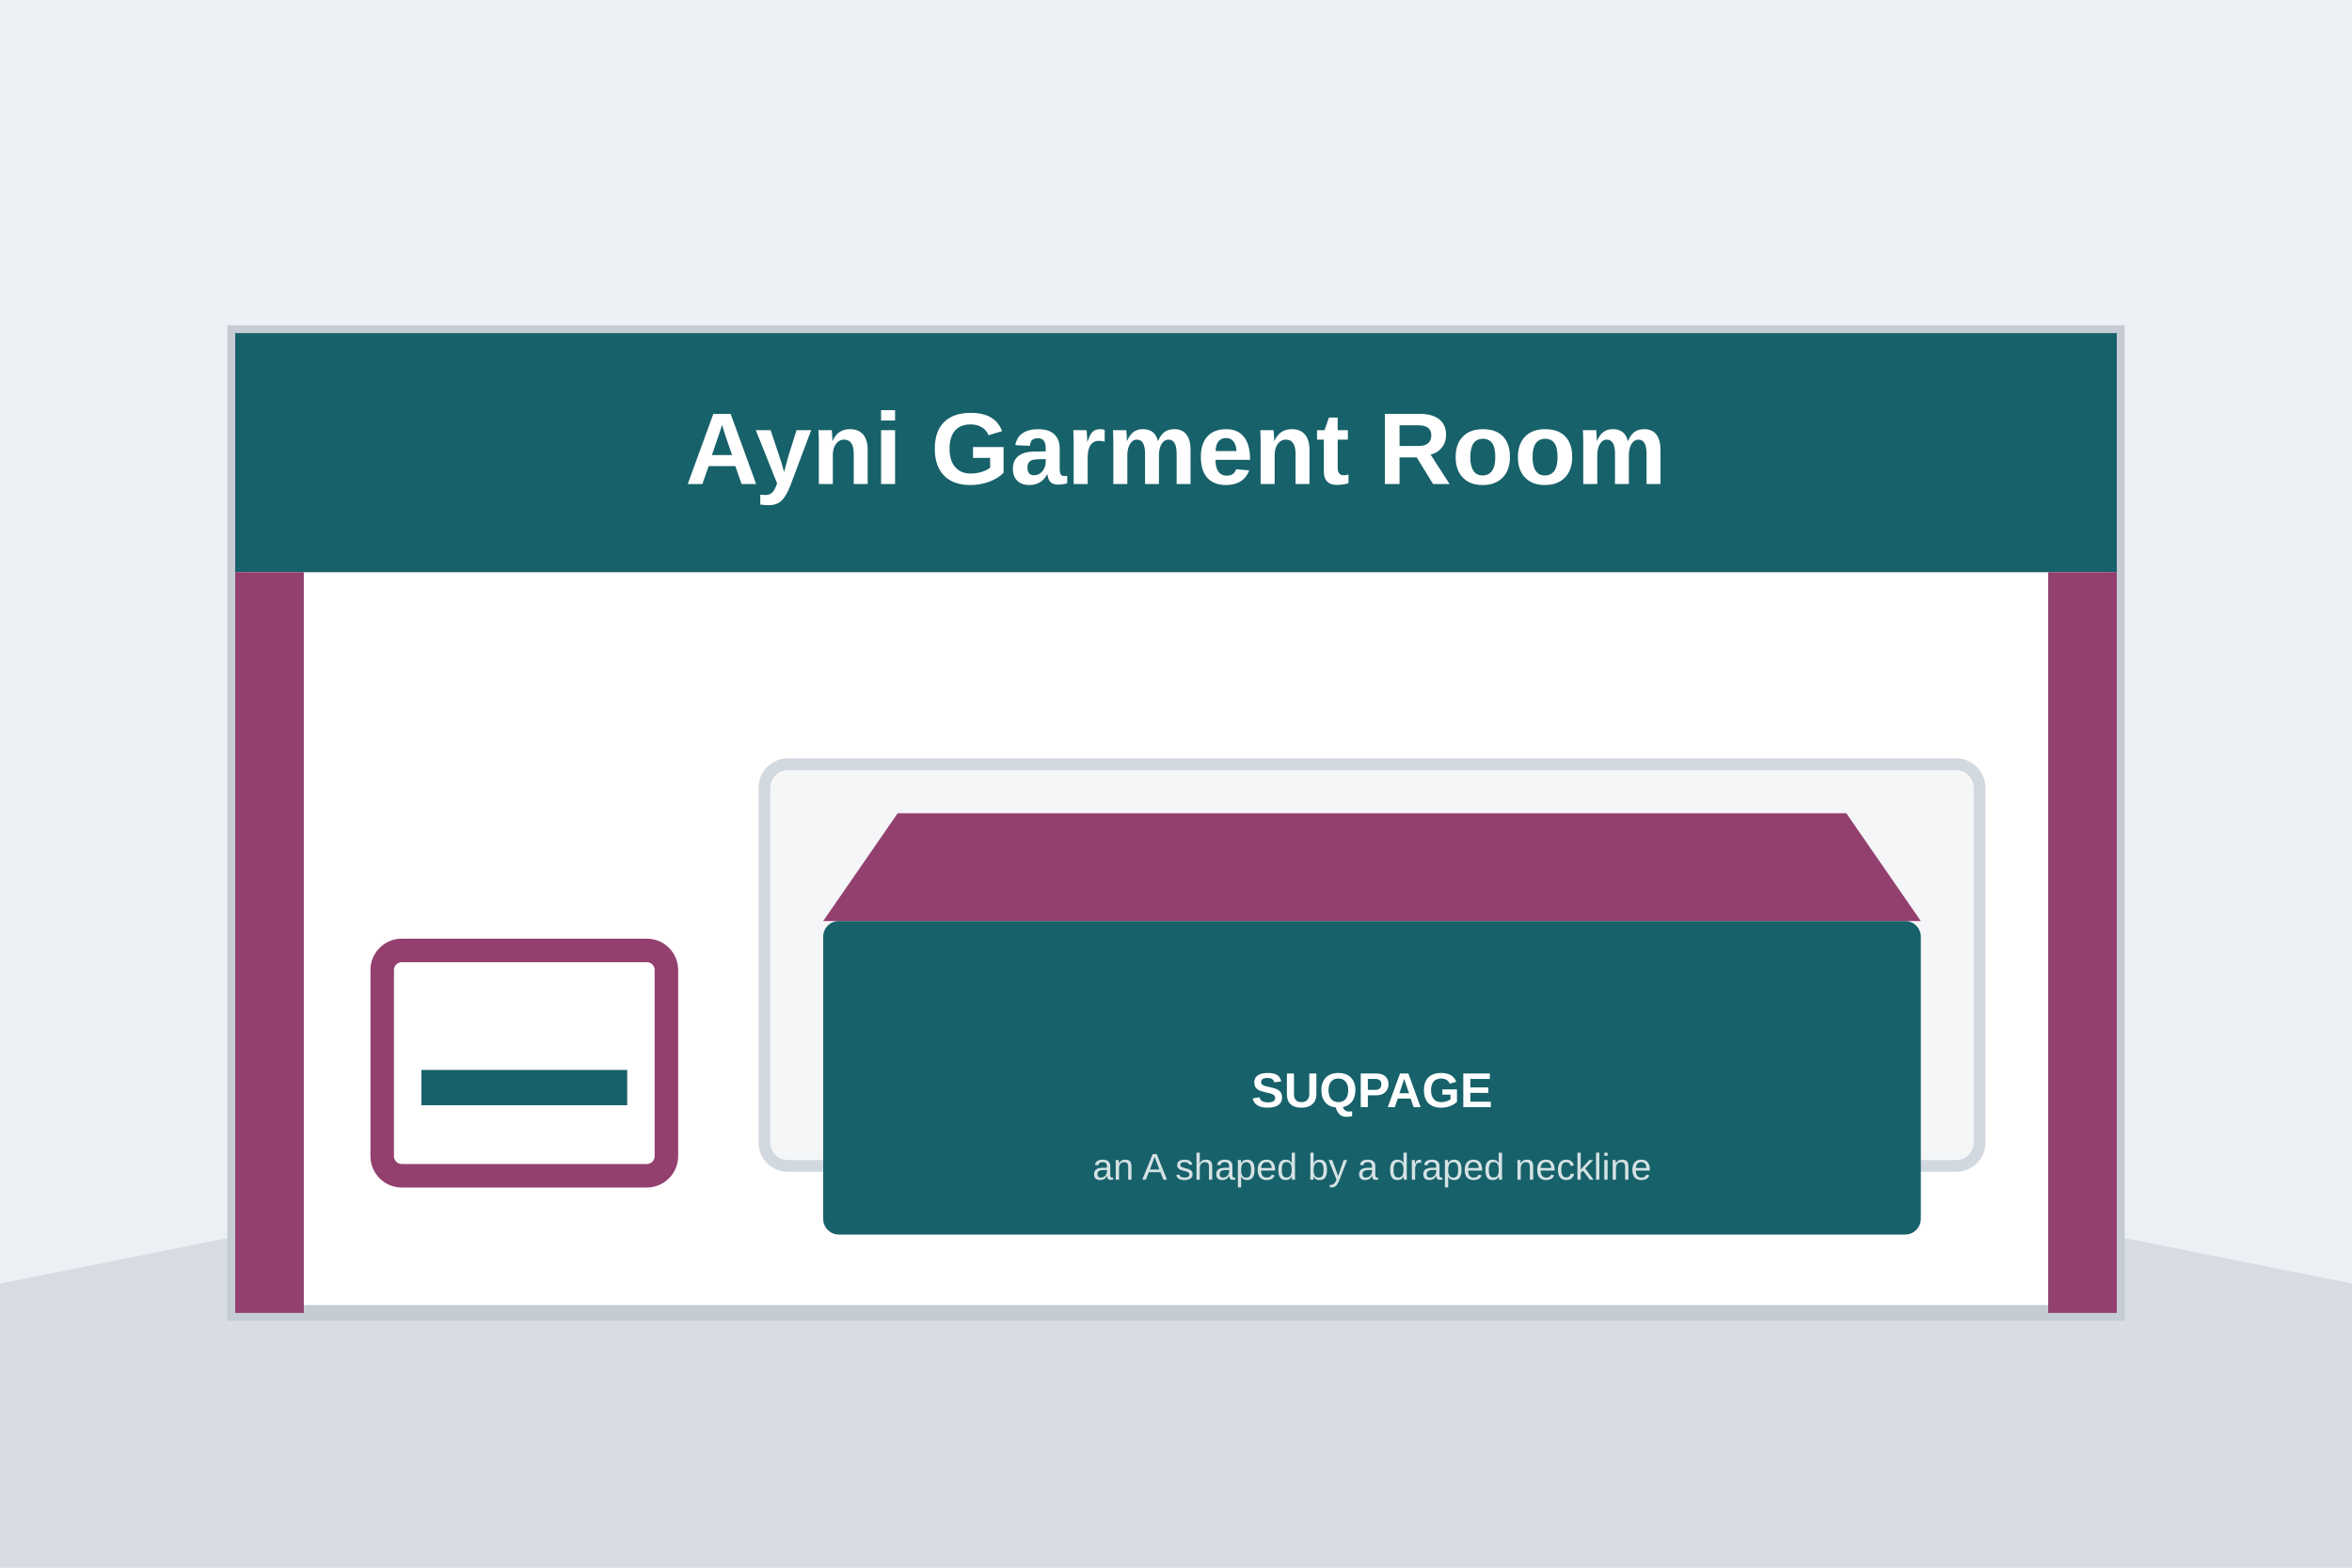
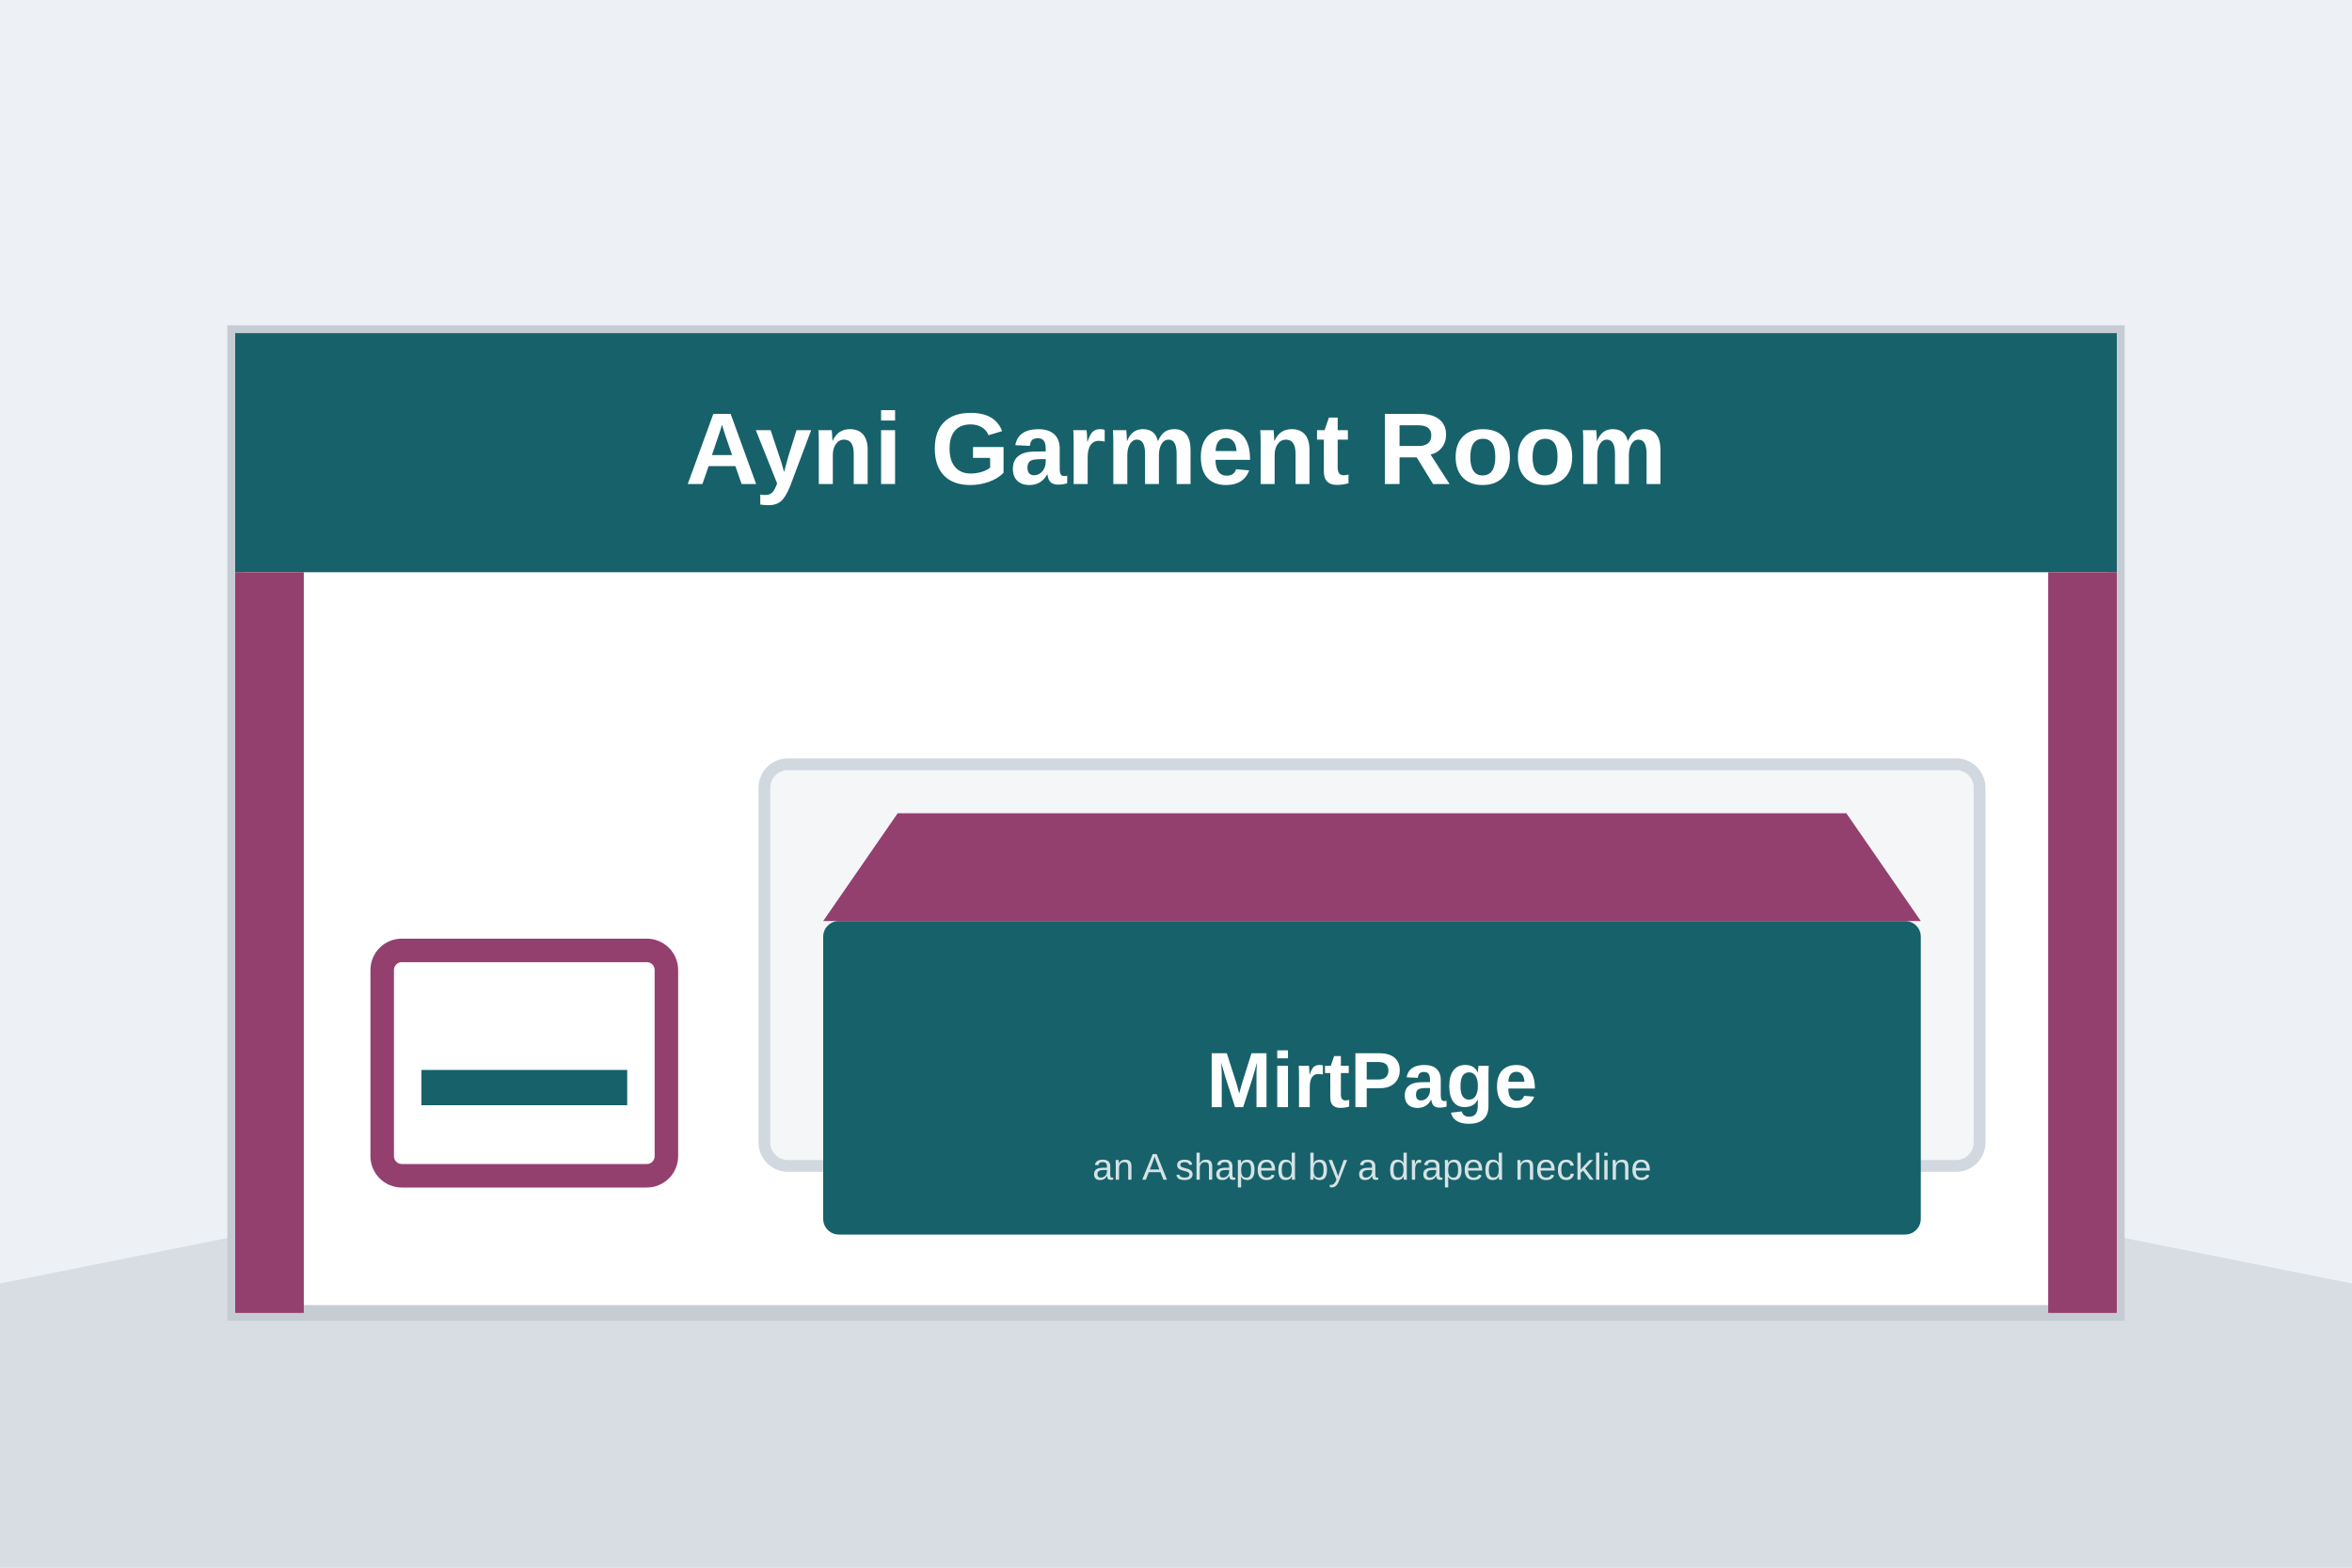
<svg xmlns="http://www.w3.org/2000/svg" viewBox="0 0 1200 800" role="img" aria-label="Illustrative booth for Ayni Garment Room">
  <rect width="1200" height="800" fill="#edf0f4" />
  <path d="M0 655L600 535l600 120v145H0z" fill="#d8dde3" />
  <path d="M120 170h960v500H120z" fill="#ffffff" stroke="#c5ccd4" stroke-width="8" />
  <path d="M120 170h960v122H120z" fill="#17616a" />
  <path d="M120 292h35v378h-35zM1045 292h35v378h-35z" fill="#93406f" />
  <rect x="390" y="390" width="620" height="205" rx="12" fill="#f4f6f8" stroke="#d2d8df" stroke-width="6" />
  <rect x="420" y="470" width="560" height="160" rx="8" fill="#17616a" />
  <path d="M420 470h560l-38-55H458z" fill="#93406f" />
  <rect x="195" y="485" width="145" height="115" rx="10" fill="#ffffff" stroke="#93406f" stroke-width="12" />
  <path d="M215 555h105" stroke="#17616a" stroke-width="18" />
  <text x="600" y="247" text-anchor="middle" font-family="Arial, Helvetica, sans-serif" font-size="52" font-weight="800" fill="#ffffff">Ayni Garment Room</text>
-   <text x="700" y="565" text-anchor="middle" font-family="Arial, Helvetica, sans-serif" font-size="25" font-weight="700" fill="#ffffff">SUQPAGE</text>
+   <text x="700" y="565" text-anchor="middle" font-family="Arial, Helvetica, sans-serif" font-size="40" font-weight="700" fill="#ffffff">MirtPage</text>
  <text x="700" y="602" text-anchor="middle" font-family="Arial, Helvetica, sans-serif" font-size="19" fill="#ffffff" opacity=".82">an A shaped by a draped neckline</text>
</svg>
